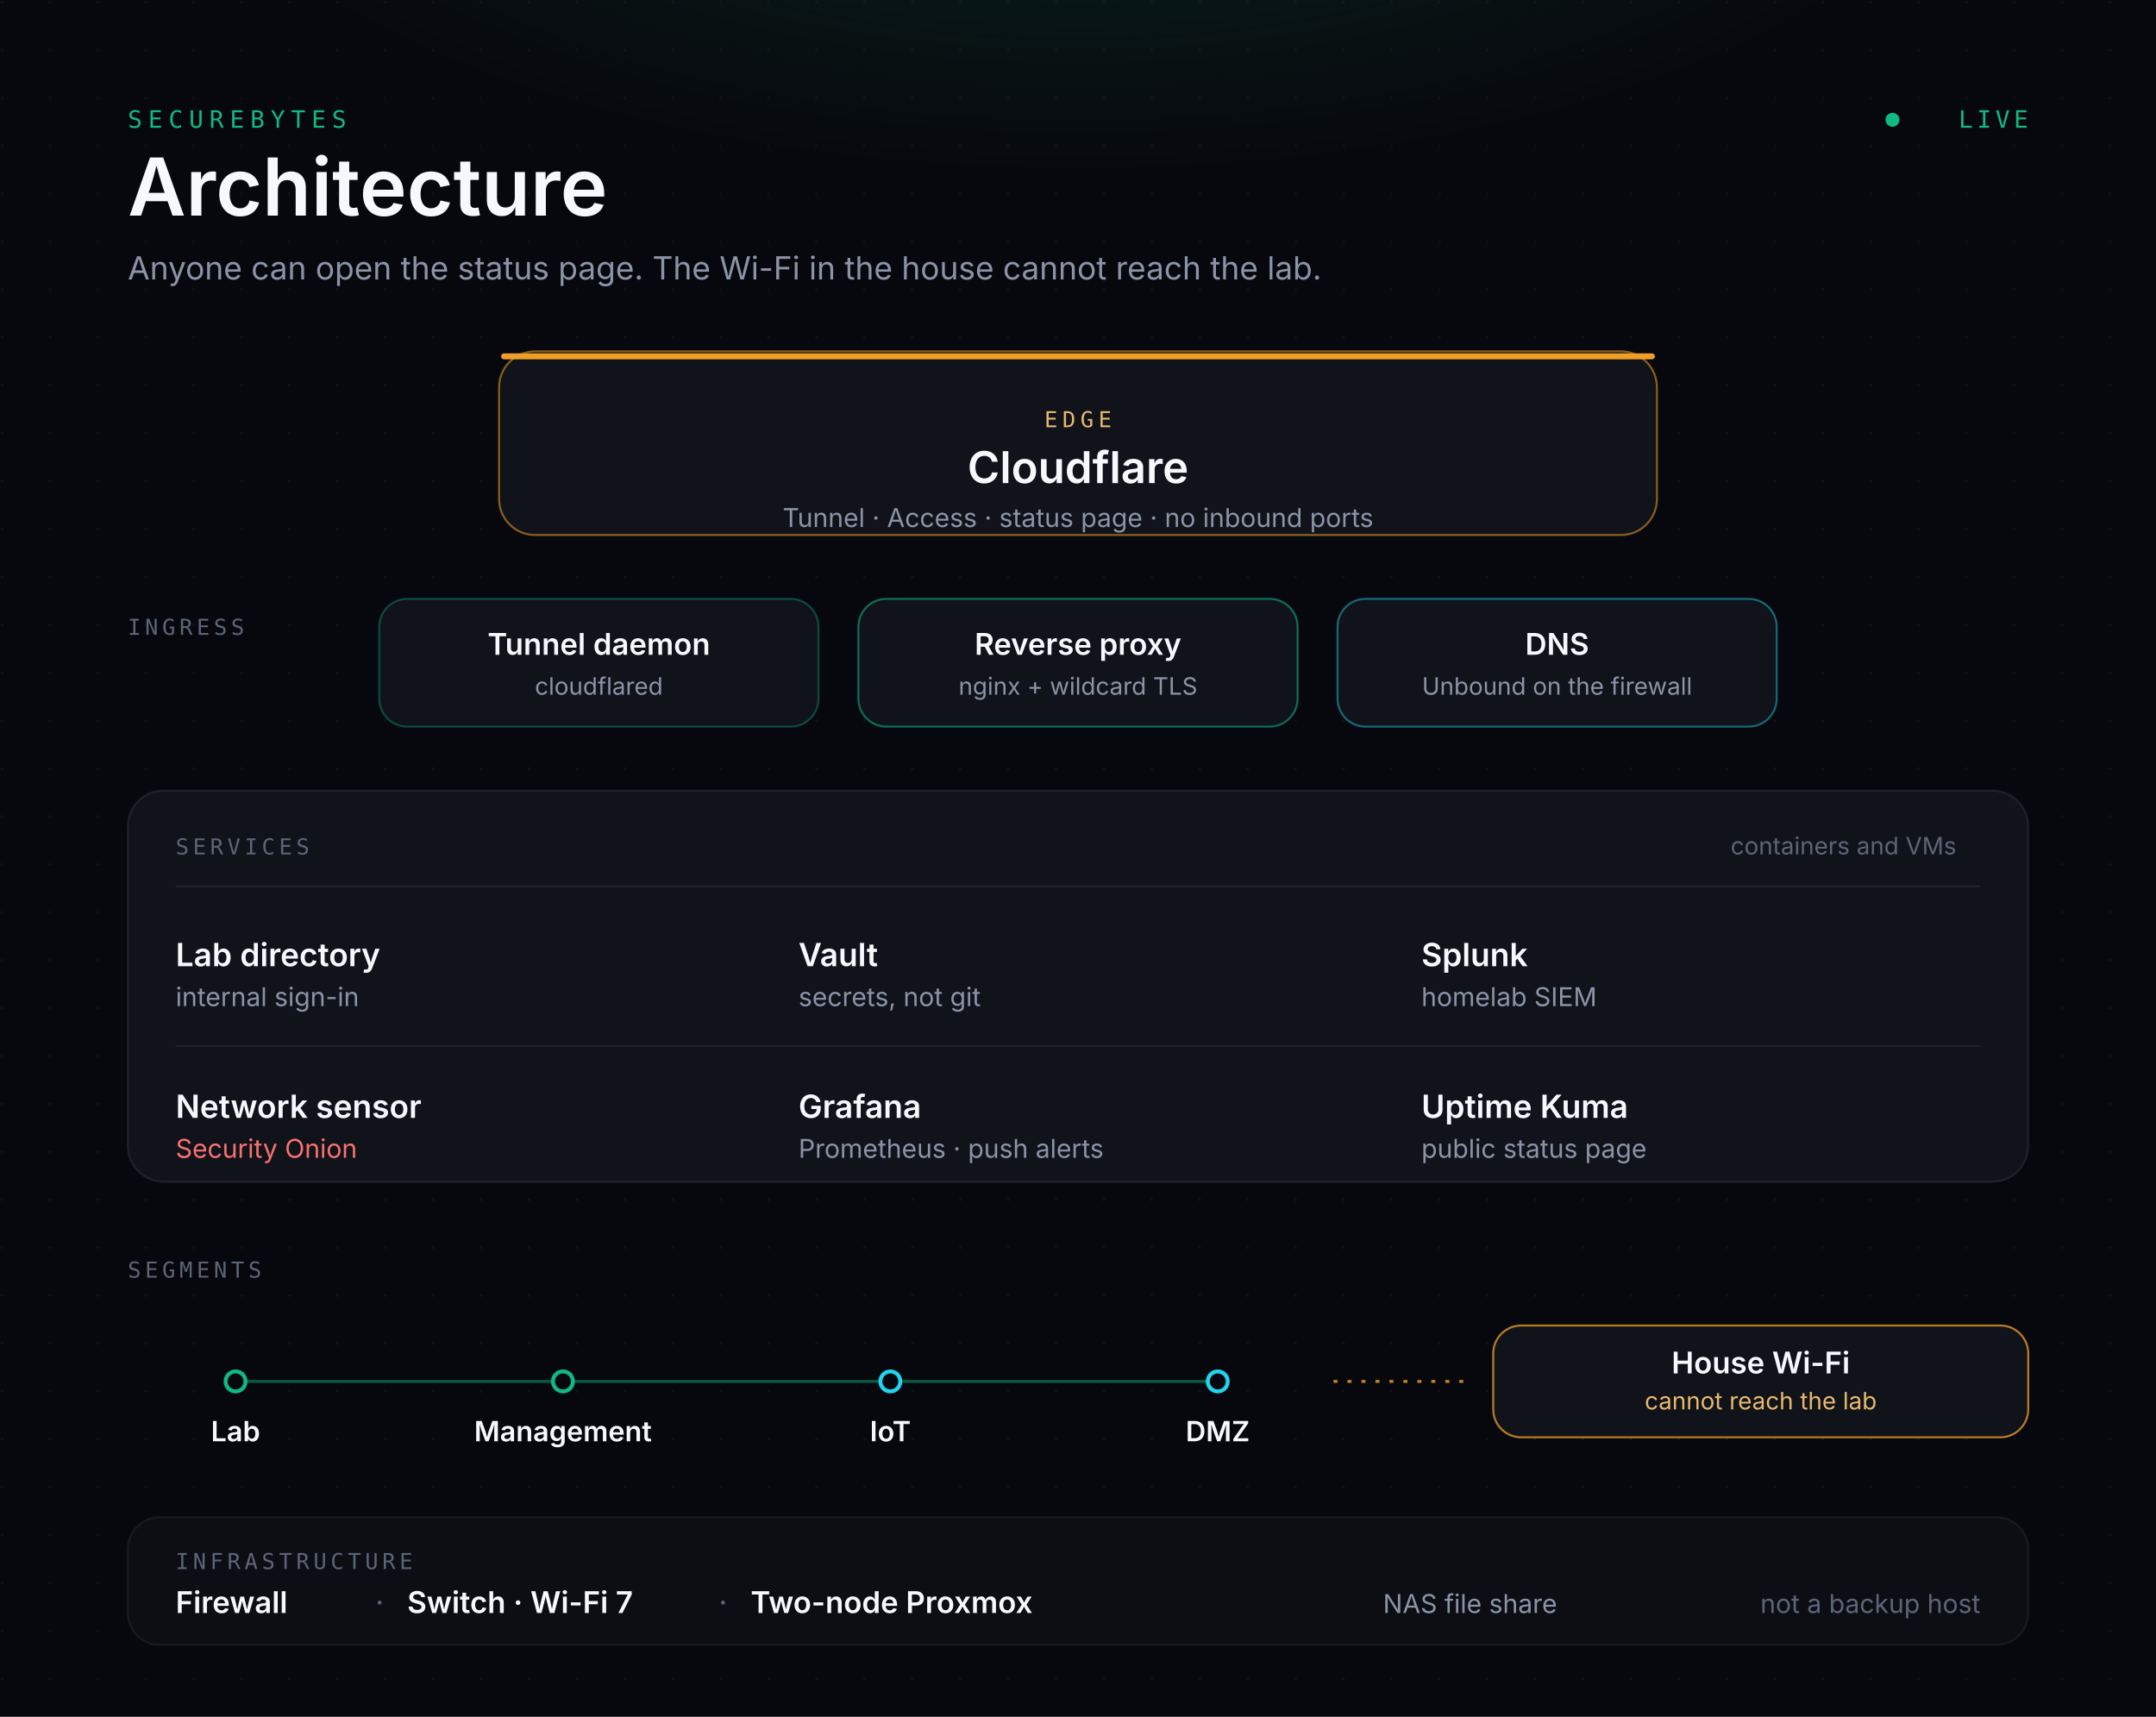
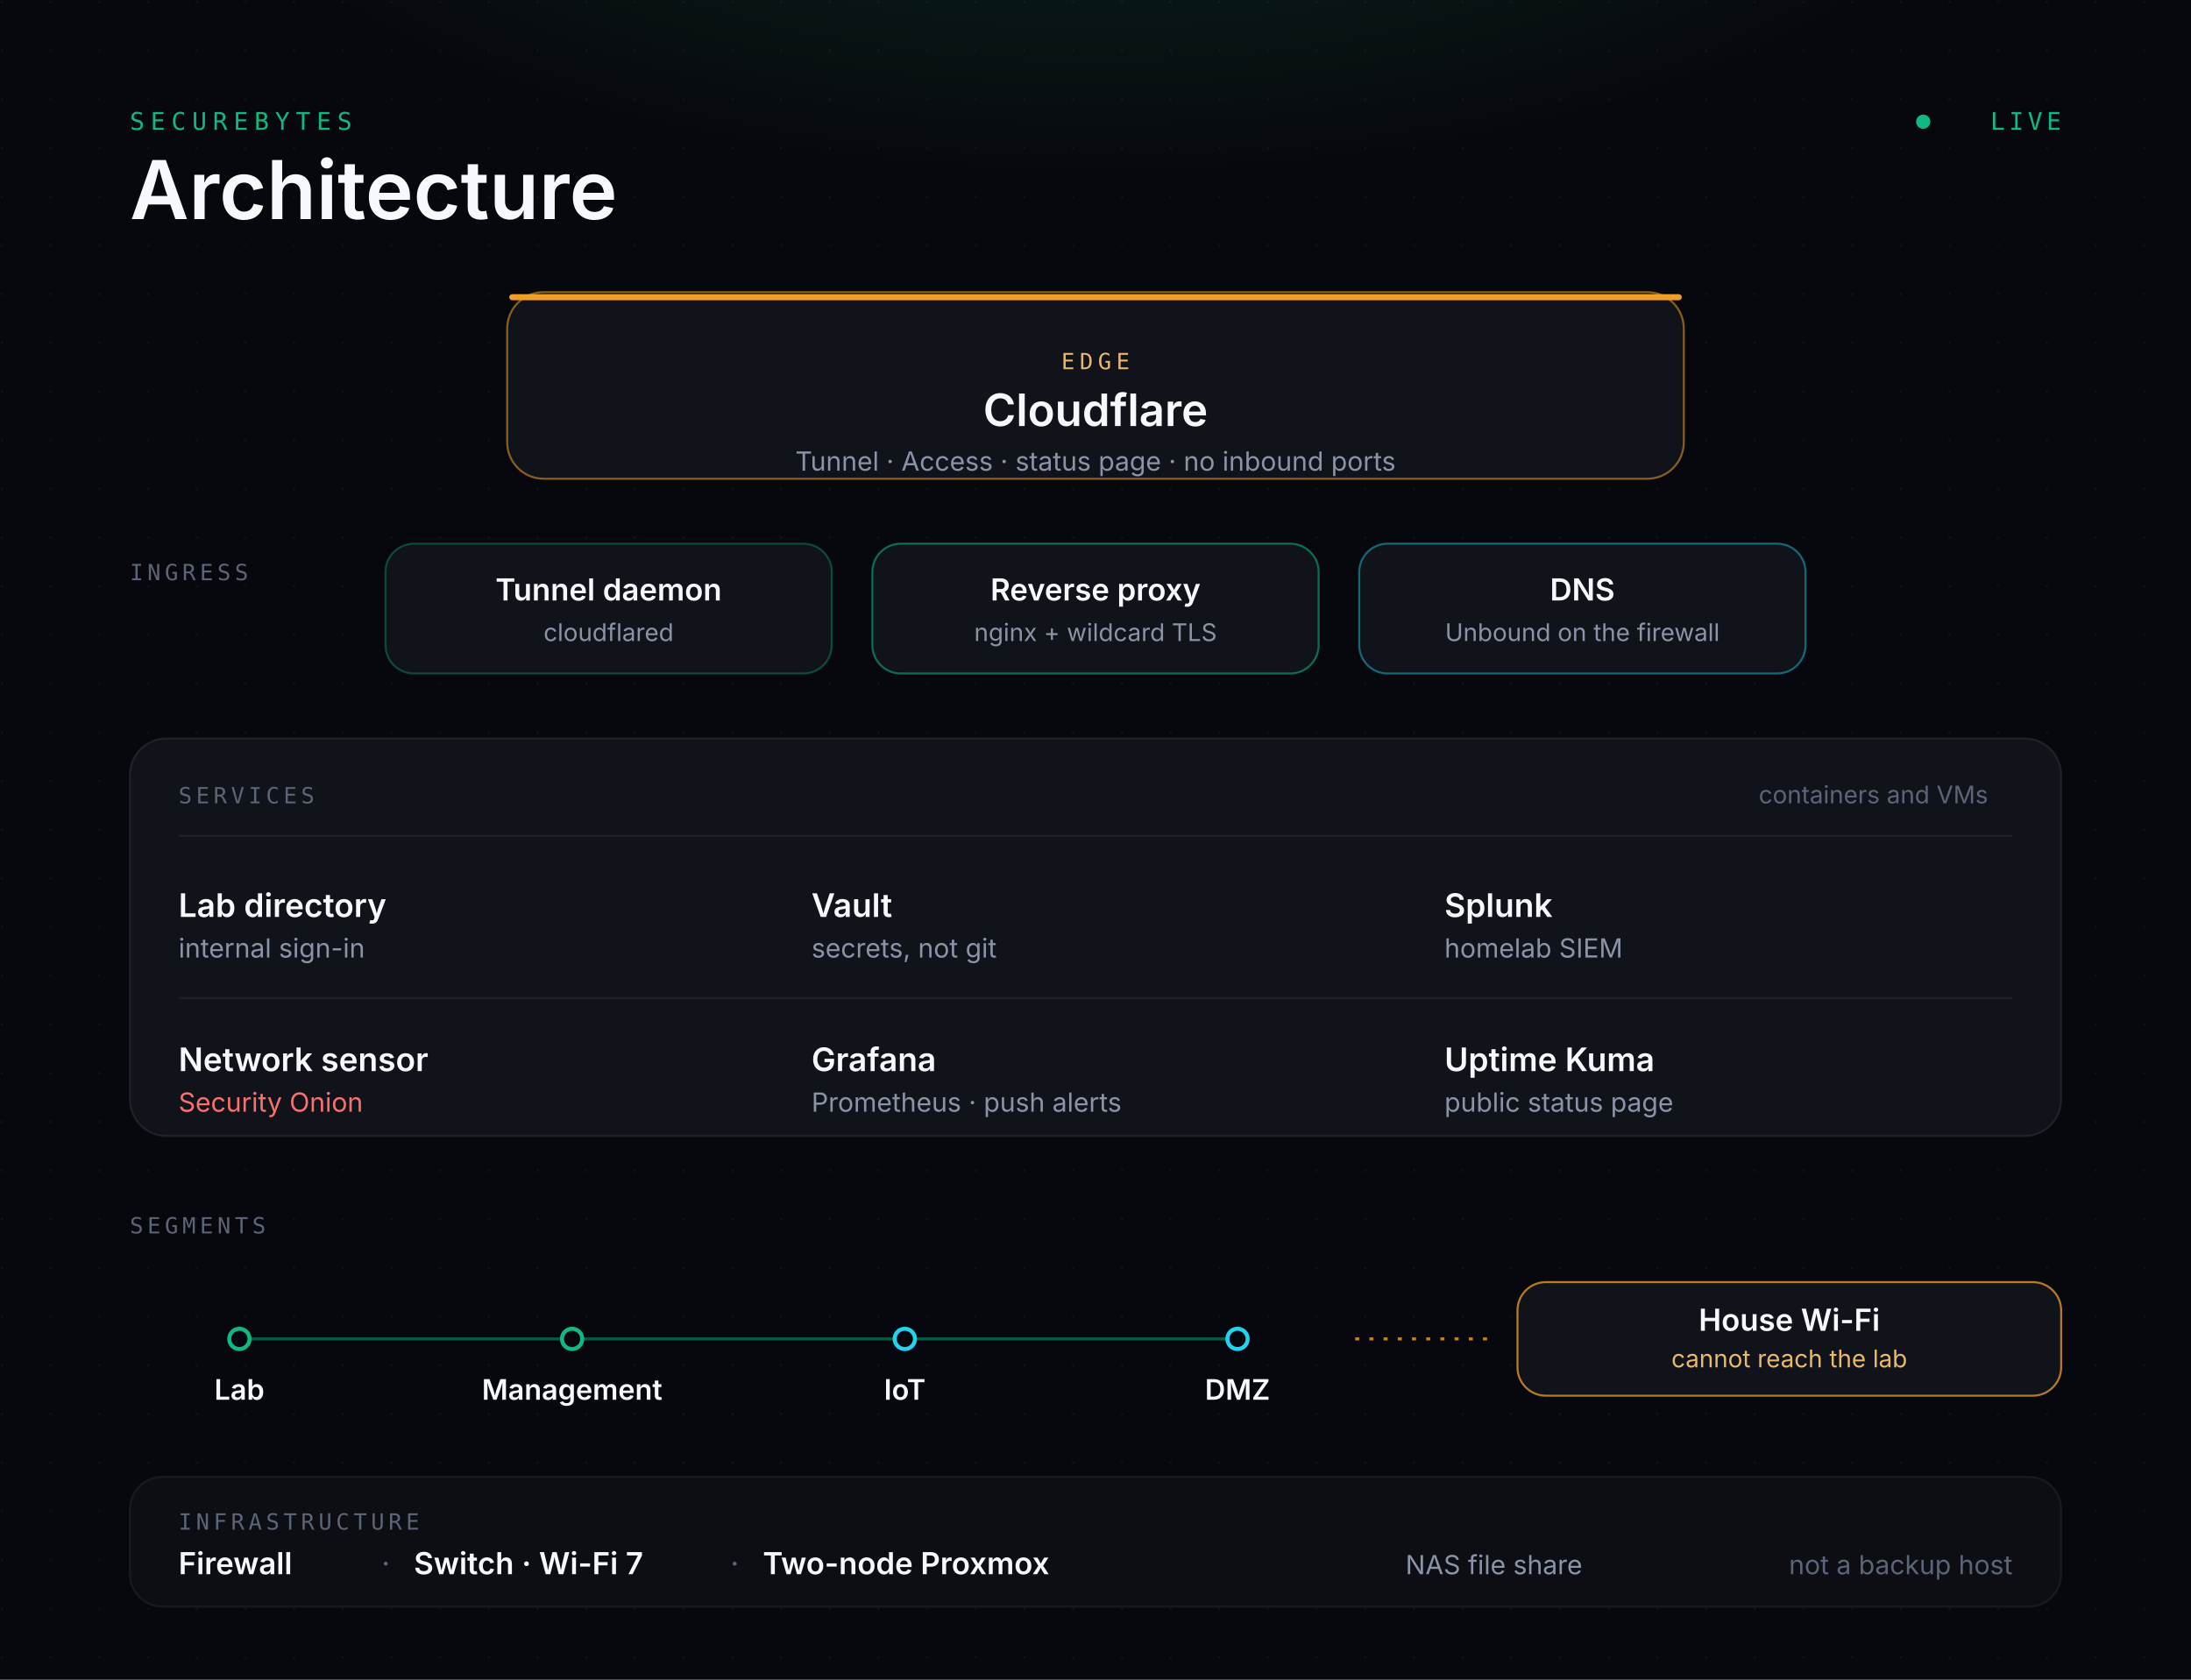
- <svg xmlns="http://www.w3.org/2000/svg" width="100%" viewBox="0 0 1080 860" role="img">
+ <svg xmlns="http://www.w3.org/2000/svg" width="100%" viewBox="0 0 1080 828" role="img">
  <defs>
    <linearGradient id="accent" x1="0" y1="0" x2="1" y2="0">
      <stop offset="0" stop-color="#10b981" />
      <stop offset="1" stop-color="#22d3ee" />
    </linearGradient>
    <linearGradient id="spine" x1="0" y1="0" x2="0" y2="1">
      <stop offset="0" stop-color="#22d3ee" stop-opacity="0.9" />
      <stop offset="0.45" stop-color="#10b981" stop-opacity="0.85" />
      <stop offset="1" stop-color="#10b981" stop-opacity="0.15" />
    </linearGradient>
    <pattern id="dots" width="24" height="24" patternUnits="userSpaceOnUse">
      <circle cx="1" cy="1" r="0.65" fill="#ffffff" fill-opacity="0.04" />
    </pattern>
    <radialGradient id="glow" cx="50%" cy="8%" r="55%">
      <stop offset="0" stop-color="#10b981" stop-opacity="0.18" />
      <stop offset="1" stop-color="#10b981" stop-opacity="0" />
    </radialGradient>
  </defs>
-   <rect width="1080" height="860" fill="#07080d" />
-   <rect width="1080" height="860" fill="url(#dots)" />
+   <rect width="1080" height="828" fill="#07080d" />
+   <rect width="1080" height="828" fill="url(#dots)" />
  <ellipse cx="540" cy="40" rx="420" ry="180" fill="url(#glow)" />
  <text x="64" y="64" fill="#10b981" font-family="ui-monospace, SFMono-Regular, Menlo, monospace" font-size="12" letter-spacing="3">SECUREBYTES</text>
  <text x="1016" y="64" fill="#10b981" font-family="ui-monospace, SFMono-Regular, Menlo, monospace" font-size="12" letter-spacing="2" text-anchor="end">LIVE</text>
  <circle cx="948" cy="60" r="3.5" fill="#10b981" />
  <text x="64" y="108" fill="#f7f8fb" font-family="-apple-system, BlinkMacSystemFont, Segoe UI, sans-serif" font-size="40" font-weight="600">Architecture</text>
-   <text x="64" y="140" fill="#8b93a7" font-family="-apple-system, BlinkMacSystemFont, Segoe UI, sans-serif" font-size="16">Anyone can open the status page. The Wi-Fi in the house cannot reach the lab.</text>
-   <line x1="540" y1="268" x2="540" y2="620" stroke="url(#spine)" stroke-width="1.5" />
-   <rect x="250" y="176" width="580" height="92" rx="18" fill="#10131a" stroke="#ef9f27" stroke-opacity="0.55" />
-   <rect x="251" y="177" width="578" height="3" rx="1.5" fill="#ef9f27" />
-   <text x="540" y="214" fill="#e8b86d" font-family="ui-monospace, SFMono-Regular, Menlo, monospace" font-size="11" letter-spacing="2.4" text-anchor="middle">EDGE</text>
-   <text x="540" y="242" fill="#f7f8fb" font-family="-apple-system, BlinkMacSystemFont, Segoe UI, sans-serif" font-size="22" font-weight="600" text-anchor="middle">Cloudflare</text>
-   <text x="540" y="264" fill="#8b93a7" font-family="-apple-system, BlinkMacSystemFont, Segoe UI, sans-serif" font-size="13" text-anchor="middle">Tunnel · Access · status page · no inbound ports</text>
-   <text x="64" y="318" fill="#5c6478" font-family="ui-monospace, SFMono-Regular, Menlo, monospace" font-size="11" letter-spacing="2">INGRESS</text>
-   <rect x="190" y="300" width="220" height="64" rx="14" fill="#10131a" stroke="#10b981" stroke-opacity="0.35" />
-   <text x="300" y="328" fill="#f7f8fb" font-family="-apple-system, BlinkMacSystemFont, Segoe UI, sans-serif" font-size="15" font-weight="600" text-anchor="middle">Tunnel daemon</text>
-   <text x="300" y="348" fill="#8b93a7" font-family="-apple-system, BlinkMacSystemFont, Segoe UI, sans-serif" font-size="12" text-anchor="middle">cloudflared</text>
-   <rect x="430" y="300" width="220" height="64" rx="14" fill="#10131a" stroke="#10b981" stroke-opacity="0.55" />
-   <text x="540" y="328" fill="#f7f8fb" font-family="-apple-system, BlinkMacSystemFont, Segoe UI, sans-serif" font-size="15" font-weight="600" text-anchor="middle">Reverse proxy</text>
-   <text x="540" y="348" fill="#8b93a7" font-family="-apple-system, BlinkMacSystemFont, Segoe UI, sans-serif" font-size="12" text-anchor="middle">nginx + wildcard TLS</text>
-   <rect x="670" y="300" width="220" height="64" rx="14" fill="#10131a" stroke="#22d3ee" stroke-opacity="0.45" />
-   <text x="780" y="328" fill="#f7f8fb" font-family="-apple-system, BlinkMacSystemFont, Segoe UI, sans-serif" font-size="15" font-weight="600" text-anchor="middle">DNS</text>
-   <text x="780" y="348" fill="#8b93a7" font-family="-apple-system, BlinkMacSystemFont, Segoe UI, sans-serif" font-size="12" text-anchor="middle">Unbound on the firewall</text>
-   <rect x="64" y="396" width="952" height="196" rx="18" fill="#10131a" stroke="#ffffff" stroke-opacity="0.08" />
-   <text x="88" y="428" fill="#5c6478" font-family="ui-monospace, SFMono-Regular, Menlo, monospace" font-size="11" letter-spacing="2">SERVICES</text>
-   <text x="980" y="428" fill="#5c6478" font-family="-apple-system, BlinkMacSystemFont, Segoe UI, sans-serif" font-size="12" text-anchor="end">containers and VMs</text>
-   <line x1="88" y1="444" x2="992" y2="444" stroke="#ffffff" stroke-opacity="0.06" />
-   <g font-family="-apple-system, BlinkMacSystemFont, Segoe UI, sans-serif">
-     <text x="88" y="484" fill="#f7f8fb" font-size="16" font-weight="600">Lab directory</text>
-     <text x="88" y="504" fill="#8b93a7" font-size="13">internal sign-in</text>
-     <text x="400" y="484" fill="#f7f8fb" font-size="16" font-weight="600">Vault</text>
-     <text x="400" y="504" fill="#8b93a7" font-size="13">secrets, not git</text>
-     <text x="712" y="484" fill="#f7f8fb" font-size="16" font-weight="600">Splunk</text>
-     <text x="712" y="504" fill="#8b93a7" font-size="13">homelab SIEM</text>
-     <line x1="88" y1="524" x2="992" y2="524" stroke="#ffffff" stroke-opacity="0.06" />
-     <text x="88" y="560" fill="#f7f8fb" font-size="16" font-weight="600">Network sensor</text>
-     <text x="88" y="580" fill="#f87171" font-size="13">Security Onion</text>
-     <text x="400" y="560" fill="#f7f8fb" font-size="16" font-weight="600">Grafana</text>
-     <text x="400" y="580" fill="#8b93a7" font-size="13">Prometheus · push alerts</text>
-     <text x="712" y="560" fill="#f7f8fb" font-size="16" font-weight="600">Uptime Kuma</text>
-     <text x="712" y="580" fill="#8b93a7" font-size="13">public status page</text>
+   <g transform="translate(0 -32)">
+     <line x1="540" y1="268" x2="540" y2="620" stroke="url(#spine)" stroke-width="1.5" />
+     <rect x="250" y="176" width="580" height="92" rx="18" fill="#10131a" stroke="#ef9f27" stroke-opacity="0.55" />
+     <rect x="251" y="177" width="578" height="3" rx="1.5" fill="#ef9f27" />
+     <text x="540" y="214" fill="#e8b86d" font-family="ui-monospace, SFMono-Regular, Menlo, monospace" font-size="11" letter-spacing="2.4" text-anchor="middle">EDGE</text>
+     <text x="540" y="242" fill="#f7f8fb" font-family="-apple-system, BlinkMacSystemFont, Segoe UI, sans-serif" font-size="22" font-weight="600" text-anchor="middle">Cloudflare</text>
+     <text x="540" y="264" fill="#8b93a7" font-family="-apple-system, BlinkMacSystemFont, Segoe UI, sans-serif" font-size="13" text-anchor="middle">Tunnel · Access · status page · no inbound ports</text>
+     <text x="64" y="318" fill="#5c6478" font-family="ui-monospace, SFMono-Regular, Menlo, monospace" font-size="11" letter-spacing="2">INGRESS</text>
+     <rect x="190" y="300" width="220" height="64" rx="14" fill="#10131a" stroke="#10b981" stroke-opacity="0.35" />
+     <text x="300" y="328" fill="#f7f8fb" font-family="-apple-system, BlinkMacSystemFont, Segoe UI, sans-serif" font-size="15" font-weight="600" text-anchor="middle">Tunnel daemon</text>
+     <text x="300" y="348" fill="#8b93a7" font-family="-apple-system, BlinkMacSystemFont, Segoe UI, sans-serif" font-size="12" text-anchor="middle">cloudflared</text>
+     <rect x="430" y="300" width="220" height="64" rx="14" fill="#10131a" stroke="#10b981" stroke-opacity="0.55" />
+     <text x="540" y="328" fill="#f7f8fb" font-family="-apple-system, BlinkMacSystemFont, Segoe UI, sans-serif" font-size="15" font-weight="600" text-anchor="middle">Reverse proxy</text>
+     <text x="540" y="348" fill="#8b93a7" font-family="-apple-system, BlinkMacSystemFont, Segoe UI, sans-serif" font-size="12" text-anchor="middle">nginx + wildcard TLS</text>
+     <rect x="670" y="300" width="220" height="64" rx="14" fill="#10131a" stroke="#22d3ee" stroke-opacity="0.45" />
+     <text x="780" y="328" fill="#f7f8fb" font-family="-apple-system, BlinkMacSystemFont, Segoe UI, sans-serif" font-size="15" font-weight="600" text-anchor="middle">DNS</text>
+     <text x="780" y="348" fill="#8b93a7" font-family="-apple-system, BlinkMacSystemFont, Segoe UI, sans-serif" font-size="12" text-anchor="middle">Unbound on the firewall</text>
+     <rect x="64" y="396" width="952" height="196" rx="18" fill="#10131a" stroke="#ffffff" stroke-opacity="0.08" />
+     <text x="88" y="428" fill="#5c6478" font-family="ui-monospace, SFMono-Regular, Menlo, monospace" font-size="11" letter-spacing="2">SERVICES</text>
+     <text x="980" y="428" fill="#5c6478" font-family="-apple-system, BlinkMacSystemFont, Segoe UI, sans-serif" font-size="12" text-anchor="end">containers and VMs</text>
+     <line x1="88" y1="444" x2="992" y2="444" stroke="#ffffff" stroke-opacity="0.06" />
+     <g font-family="-apple-system, BlinkMacSystemFont, Segoe UI, sans-serif">
+       <text x="88" y="484" fill="#f7f8fb" font-size="16" font-weight="600">Lab directory</text>
+       <text x="88" y="504" fill="#8b93a7" font-size="13">internal sign-in</text>
+       <text x="400" y="484" fill="#f7f8fb" font-size="16" font-weight="600">Vault</text>
+       <text x="400" y="504" fill="#8b93a7" font-size="13">secrets, not git</text>
+       <text x="712" y="484" fill="#f7f8fb" font-size="16" font-weight="600">Splunk</text>
+       <text x="712" y="504" fill="#8b93a7" font-size="13">homelab SIEM</text>
+       <line x1="88" y1="524" x2="992" y2="524" stroke="#ffffff" stroke-opacity="0.06" />
+       <text x="88" y="560" fill="#f7f8fb" font-size="16" font-weight="600">Network sensor</text>
+       <text x="88" y="580" fill="#f87171" font-size="13">Security Onion</text>
+       <text x="400" y="560" fill="#f7f8fb" font-size="16" font-weight="600">Grafana</text>
+       <text x="400" y="580" fill="#8b93a7" font-size="13">Prometheus · push alerts</text>
+       <text x="712" y="560" fill="#f7f8fb" font-size="16" font-weight="600">Uptime Kuma</text>
+       <text x="712" y="580" fill="#8b93a7" font-size="13">public status page</text>
+     </g>
+     <text x="64" y="640" fill="#5c6478" font-family="ui-monospace, SFMono-Regular, Menlo, monospace" font-size="11" letter-spacing="2">SEGMENTS</text>
+     <line x1="118" y1="692" x2="612" y2="692" stroke="#10b981" stroke-opacity="0.45" stroke-width="1.5" />
+     <g font-family="-apple-system, BlinkMacSystemFont, Segoe UI, sans-serif" text-anchor="middle">
+       <circle cx="118" cy="692" r="5" fill="#07080d" stroke="#10b981" stroke-width="2" />
+       <text x="118" y="722" fill="#f7f8fb" font-size="14" font-weight="600">Lab</text>
+       <circle cx="282" cy="692" r="5" fill="#07080d" stroke="#10b981" stroke-width="2" />
+       <text x="282" y="722" fill="#f7f8fb" font-size="14" font-weight="600">Management</text>
+       <circle cx="446" cy="692" r="5" fill="#07080d" stroke="#22d3ee" stroke-width="2" />
+       <text x="446" y="722" fill="#f7f8fb" font-size="14" font-weight="600">IoT</text>
+       <circle cx="610" cy="692" r="5" fill="#07080d" stroke="#22d3ee" stroke-width="2" />
+       <text x="610" y="722" fill="#f7f8fb" font-size="14" font-weight="600">DMZ</text>
+     </g>
+     <line x1="668" y1="692" x2="736" y2="692" stroke="#ef9f27" stroke-opacity="0.8" stroke-width="1.5" stroke-dasharray="2 5" />
+     <rect x="748" y="664" width="268" height="56" rx="14" fill="#10131a" stroke="#ef9f27" stroke-opacity="0.75" />
+     <text x="882" y="688" fill="#f7f8fb" font-family="-apple-system, BlinkMacSystemFont, Segoe UI, sans-serif" font-size="15" font-weight="600" text-anchor="middle">House Wi-Fi</text>
+     <text x="882" y="706" fill="#e8b86d" font-family="-apple-system, BlinkMacSystemFont, Segoe UI, sans-serif" font-size="12" text-anchor="middle">cannot reach the lab</text>
+     <rect x="64" y="760" width="952" height="64" rx="16" fill="#0c0e14" stroke="#ffffff" stroke-opacity="0.06" />
+     <text x="88" y="786" fill="#5c6478" font-family="ui-monospace, SFMono-Regular, Menlo, monospace" font-size="11" letter-spacing="2">INFRASTRUCTURE</text>
+     <text x="88" y="808" fill="#f7f8fb" font-family="-apple-system, BlinkMacSystemFont, Segoe UI, sans-serif" font-size="15" font-weight="600">Firewall</text>
+     <text x="188" y="808" fill="#5c6478" font-family="-apple-system, BlinkMacSystemFont, Segoe UI, sans-serif" font-size="15">·</text>
+     <text x="204" y="808" fill="#f7f8fb" font-family="-apple-system, BlinkMacSystemFont, Segoe UI, sans-serif" font-size="15" font-weight="600">Switch · Wi-Fi 7</text>
+     <text x="360" y="808" fill="#5c6478" font-family="-apple-system, BlinkMacSystemFont, Segoe UI, sans-serif" font-size="15">·</text>
+     <text x="376" y="808" fill="#f7f8fb" font-family="-apple-system, BlinkMacSystemFont, Segoe UI, sans-serif" font-size="15" font-weight="600">Two-node Proxmox</text>
+     <text x="780" y="808" fill="#8b93a7" font-family="-apple-system, BlinkMacSystemFont, Segoe UI, sans-serif" font-size="13" text-anchor="end">NAS file share</text>
+     <text x="992" y="808" fill="#5c6478" font-family="-apple-system, BlinkMacSystemFont, Segoe UI, sans-serif" font-size="13" text-anchor="end">not a backup host</text>
  </g>
-   <text x="64" y="640" fill="#5c6478" font-family="ui-monospace, SFMono-Regular, Menlo, monospace" font-size="11" letter-spacing="2">SEGMENTS</text>
-   <line x1="118" y1="692" x2="612" y2="692" stroke="#10b981" stroke-opacity="0.45" stroke-width="1.5" />
-   <g font-family="-apple-system, BlinkMacSystemFont, Segoe UI, sans-serif" text-anchor="middle">
-     <circle cx="118" cy="692" r="5" fill="#07080d" stroke="#10b981" stroke-width="2" />
-     <text x="118" y="722" fill="#f7f8fb" font-size="14" font-weight="600">Lab</text>
-     <circle cx="282" cy="692" r="5" fill="#07080d" stroke="#10b981" stroke-width="2" />
-     <text x="282" y="722" fill="#f7f8fb" font-size="14" font-weight="600">Management</text>
-     <circle cx="446" cy="692" r="5" fill="#07080d" stroke="#22d3ee" stroke-width="2" />
-     <text x="446" y="722" fill="#f7f8fb" font-size="14" font-weight="600">IoT</text>
-     <circle cx="610" cy="692" r="5" fill="#07080d" stroke="#22d3ee" stroke-width="2" />
-     <text x="610" y="722" fill="#f7f8fb" font-size="14" font-weight="600">DMZ</text>
-   </g>
-   <line x1="668" y1="692" x2="736" y2="692" stroke="#ef9f27" stroke-opacity="0.8" stroke-width="1.5" stroke-dasharray="2 5" />
-   <rect x="748" y="664" width="268" height="56" rx="14" fill="#10131a" stroke="#ef9f27" stroke-opacity="0.75" />
-   <text x="882" y="688" fill="#f7f8fb" font-family="-apple-system, BlinkMacSystemFont, Segoe UI, sans-serif" font-size="15" font-weight="600" text-anchor="middle">House Wi-Fi</text>
-   <text x="882" y="706" fill="#e8b86d" font-family="-apple-system, BlinkMacSystemFont, Segoe UI, sans-serif" font-size="12" text-anchor="middle">cannot reach the lab</text>
-   <rect x="64" y="760" width="952" height="64" rx="16" fill="#0c0e14" stroke="#ffffff" stroke-opacity="0.06" />
-   <text x="88" y="786" fill="#5c6478" font-family="ui-monospace, SFMono-Regular, Menlo, monospace" font-size="11" letter-spacing="2">INFRASTRUCTURE</text>
-   <text x="88" y="808" fill="#f7f8fb" font-family="-apple-system, BlinkMacSystemFont, Segoe UI, sans-serif" font-size="15" font-weight="600">Firewall</text>
-   <text x="188" y="808" fill="#5c6478" font-family="-apple-system, BlinkMacSystemFont, Segoe UI, sans-serif" font-size="15">·</text>
-   <text x="204" y="808" fill="#f7f8fb" font-family="-apple-system, BlinkMacSystemFont, Segoe UI, sans-serif" font-size="15" font-weight="600">Switch · Wi-Fi 7</text>
-   <text x="360" y="808" fill="#5c6478" font-family="-apple-system, BlinkMacSystemFont, Segoe UI, sans-serif" font-size="15">·</text>
-   <text x="376" y="808" fill="#f7f8fb" font-family="-apple-system, BlinkMacSystemFont, Segoe UI, sans-serif" font-size="15" font-weight="600">Two-node Proxmox</text>
-   <text x="780" y="808" fill="#8b93a7" font-family="-apple-system, BlinkMacSystemFont, Segoe UI, sans-serif" font-size="13" text-anchor="end">NAS file share</text>
-   <text x="992" y="808" fill="#5c6478" font-family="-apple-system, BlinkMacSystemFont, Segoe UI, sans-serif" font-size="13" text-anchor="end">not a backup host</text>
</svg>
